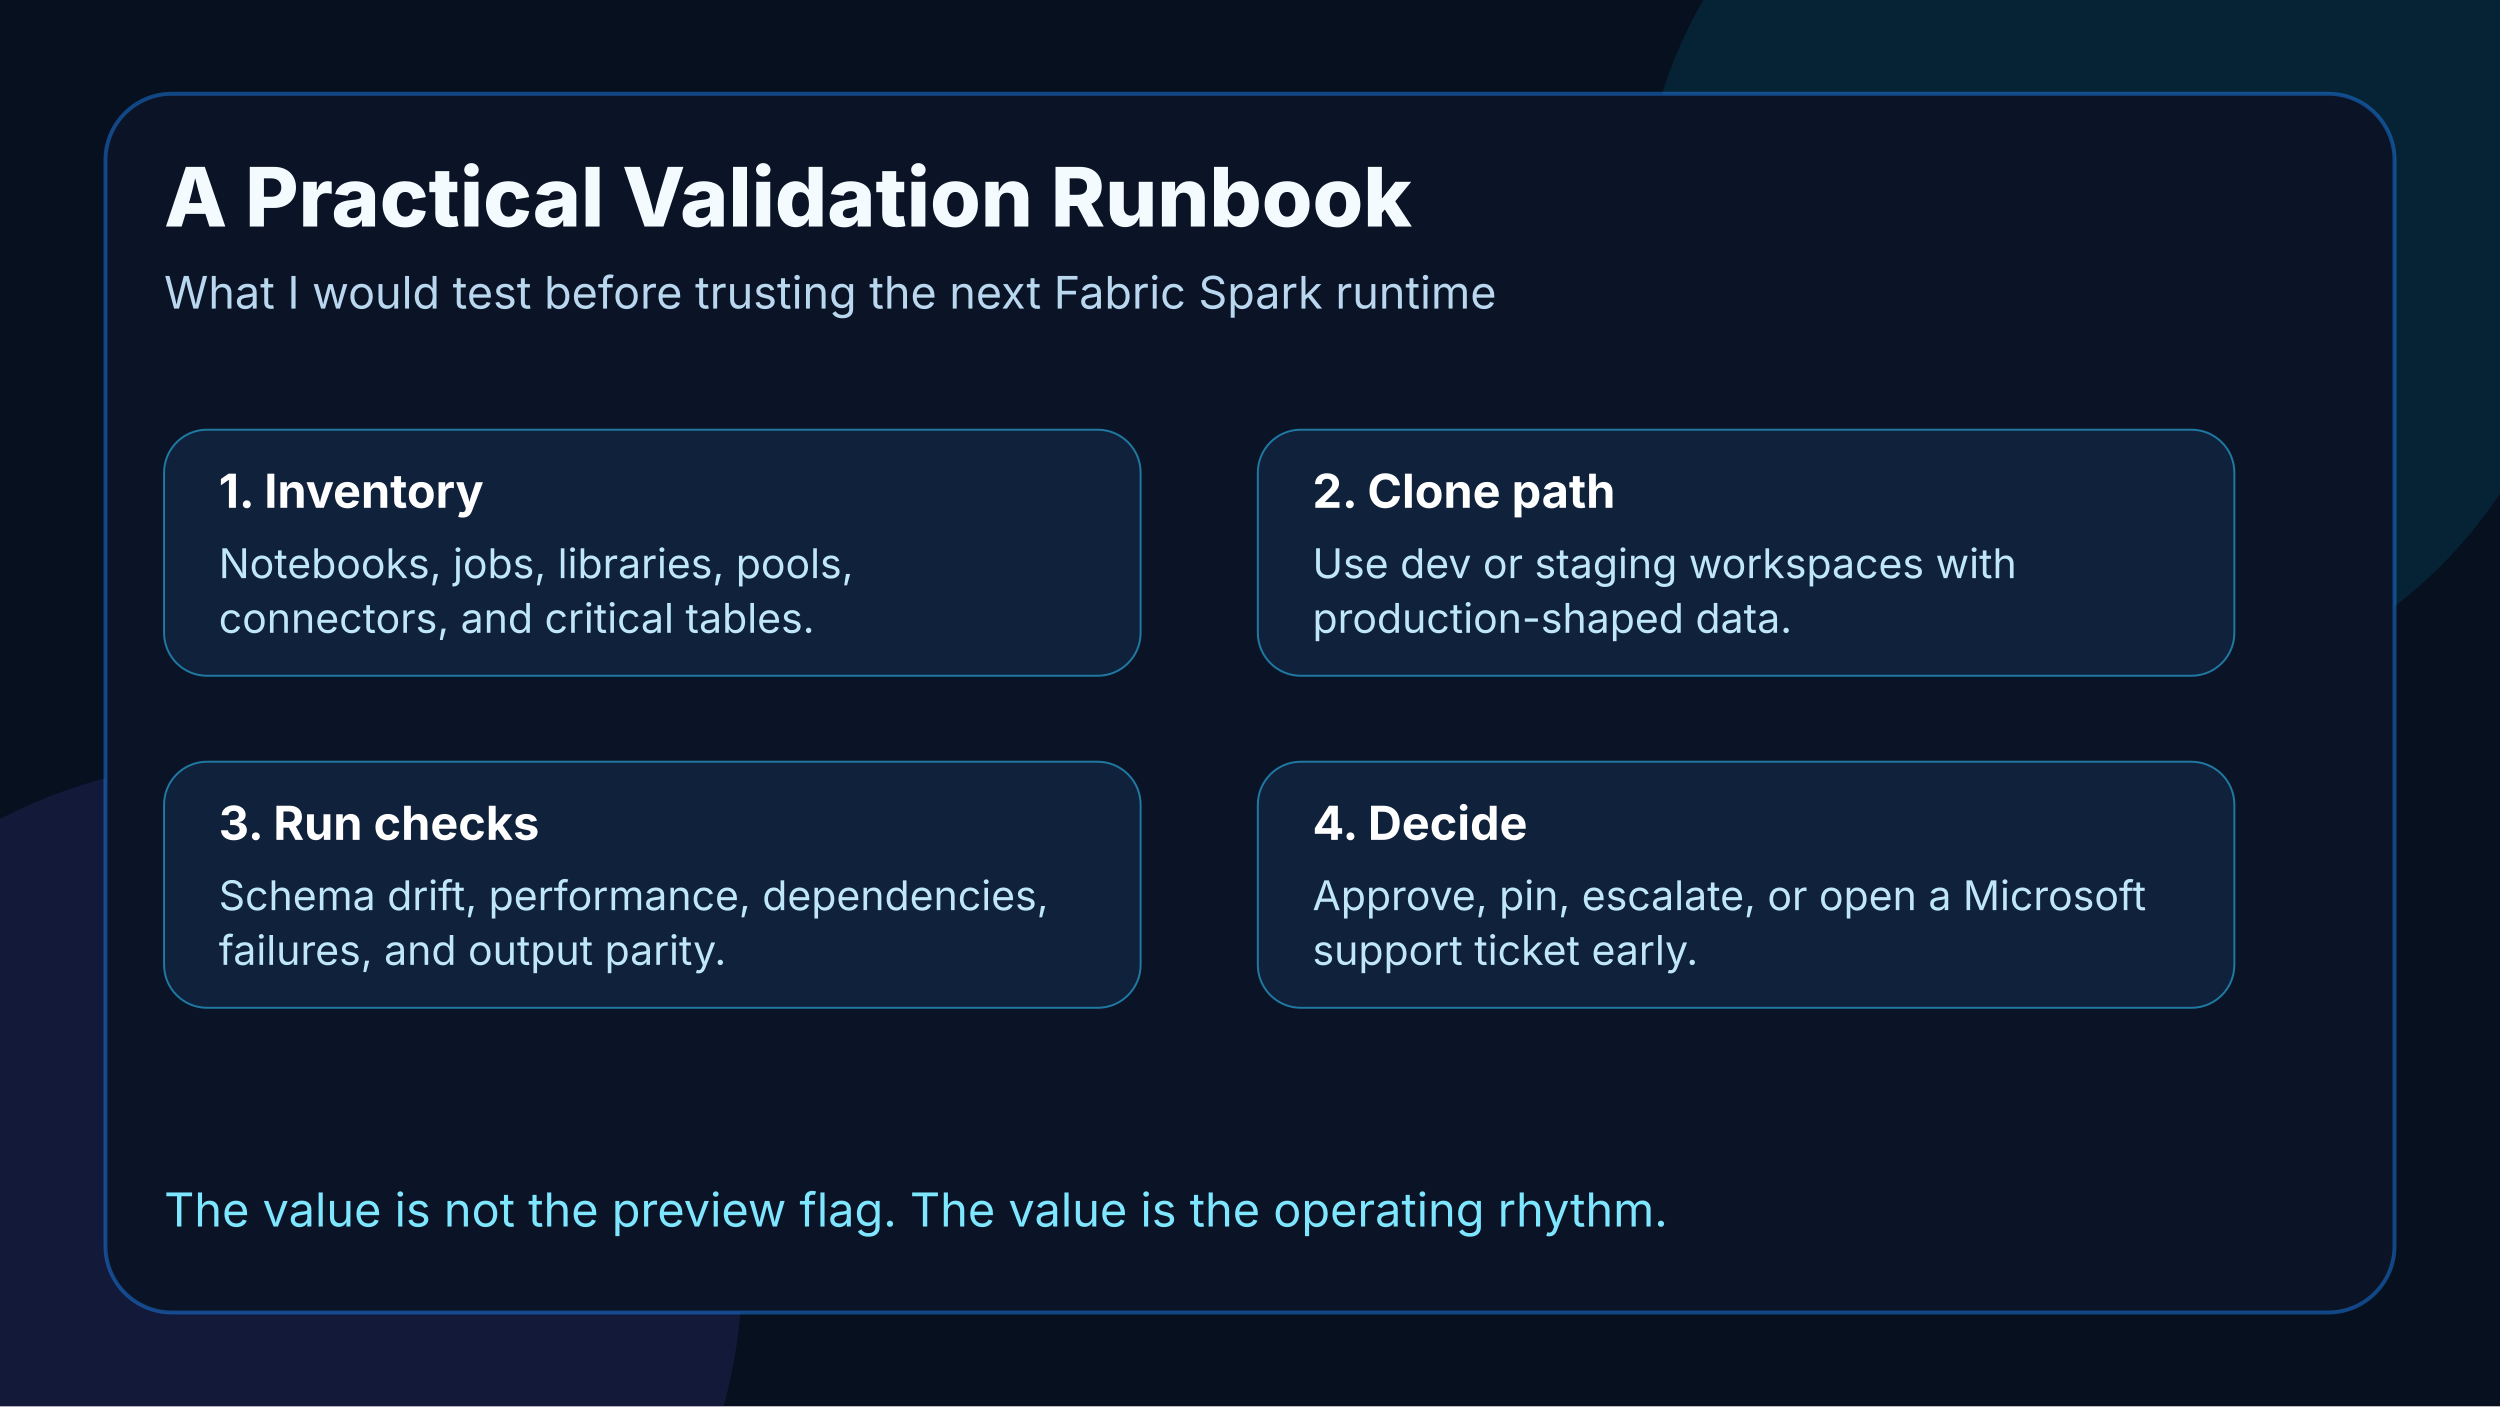
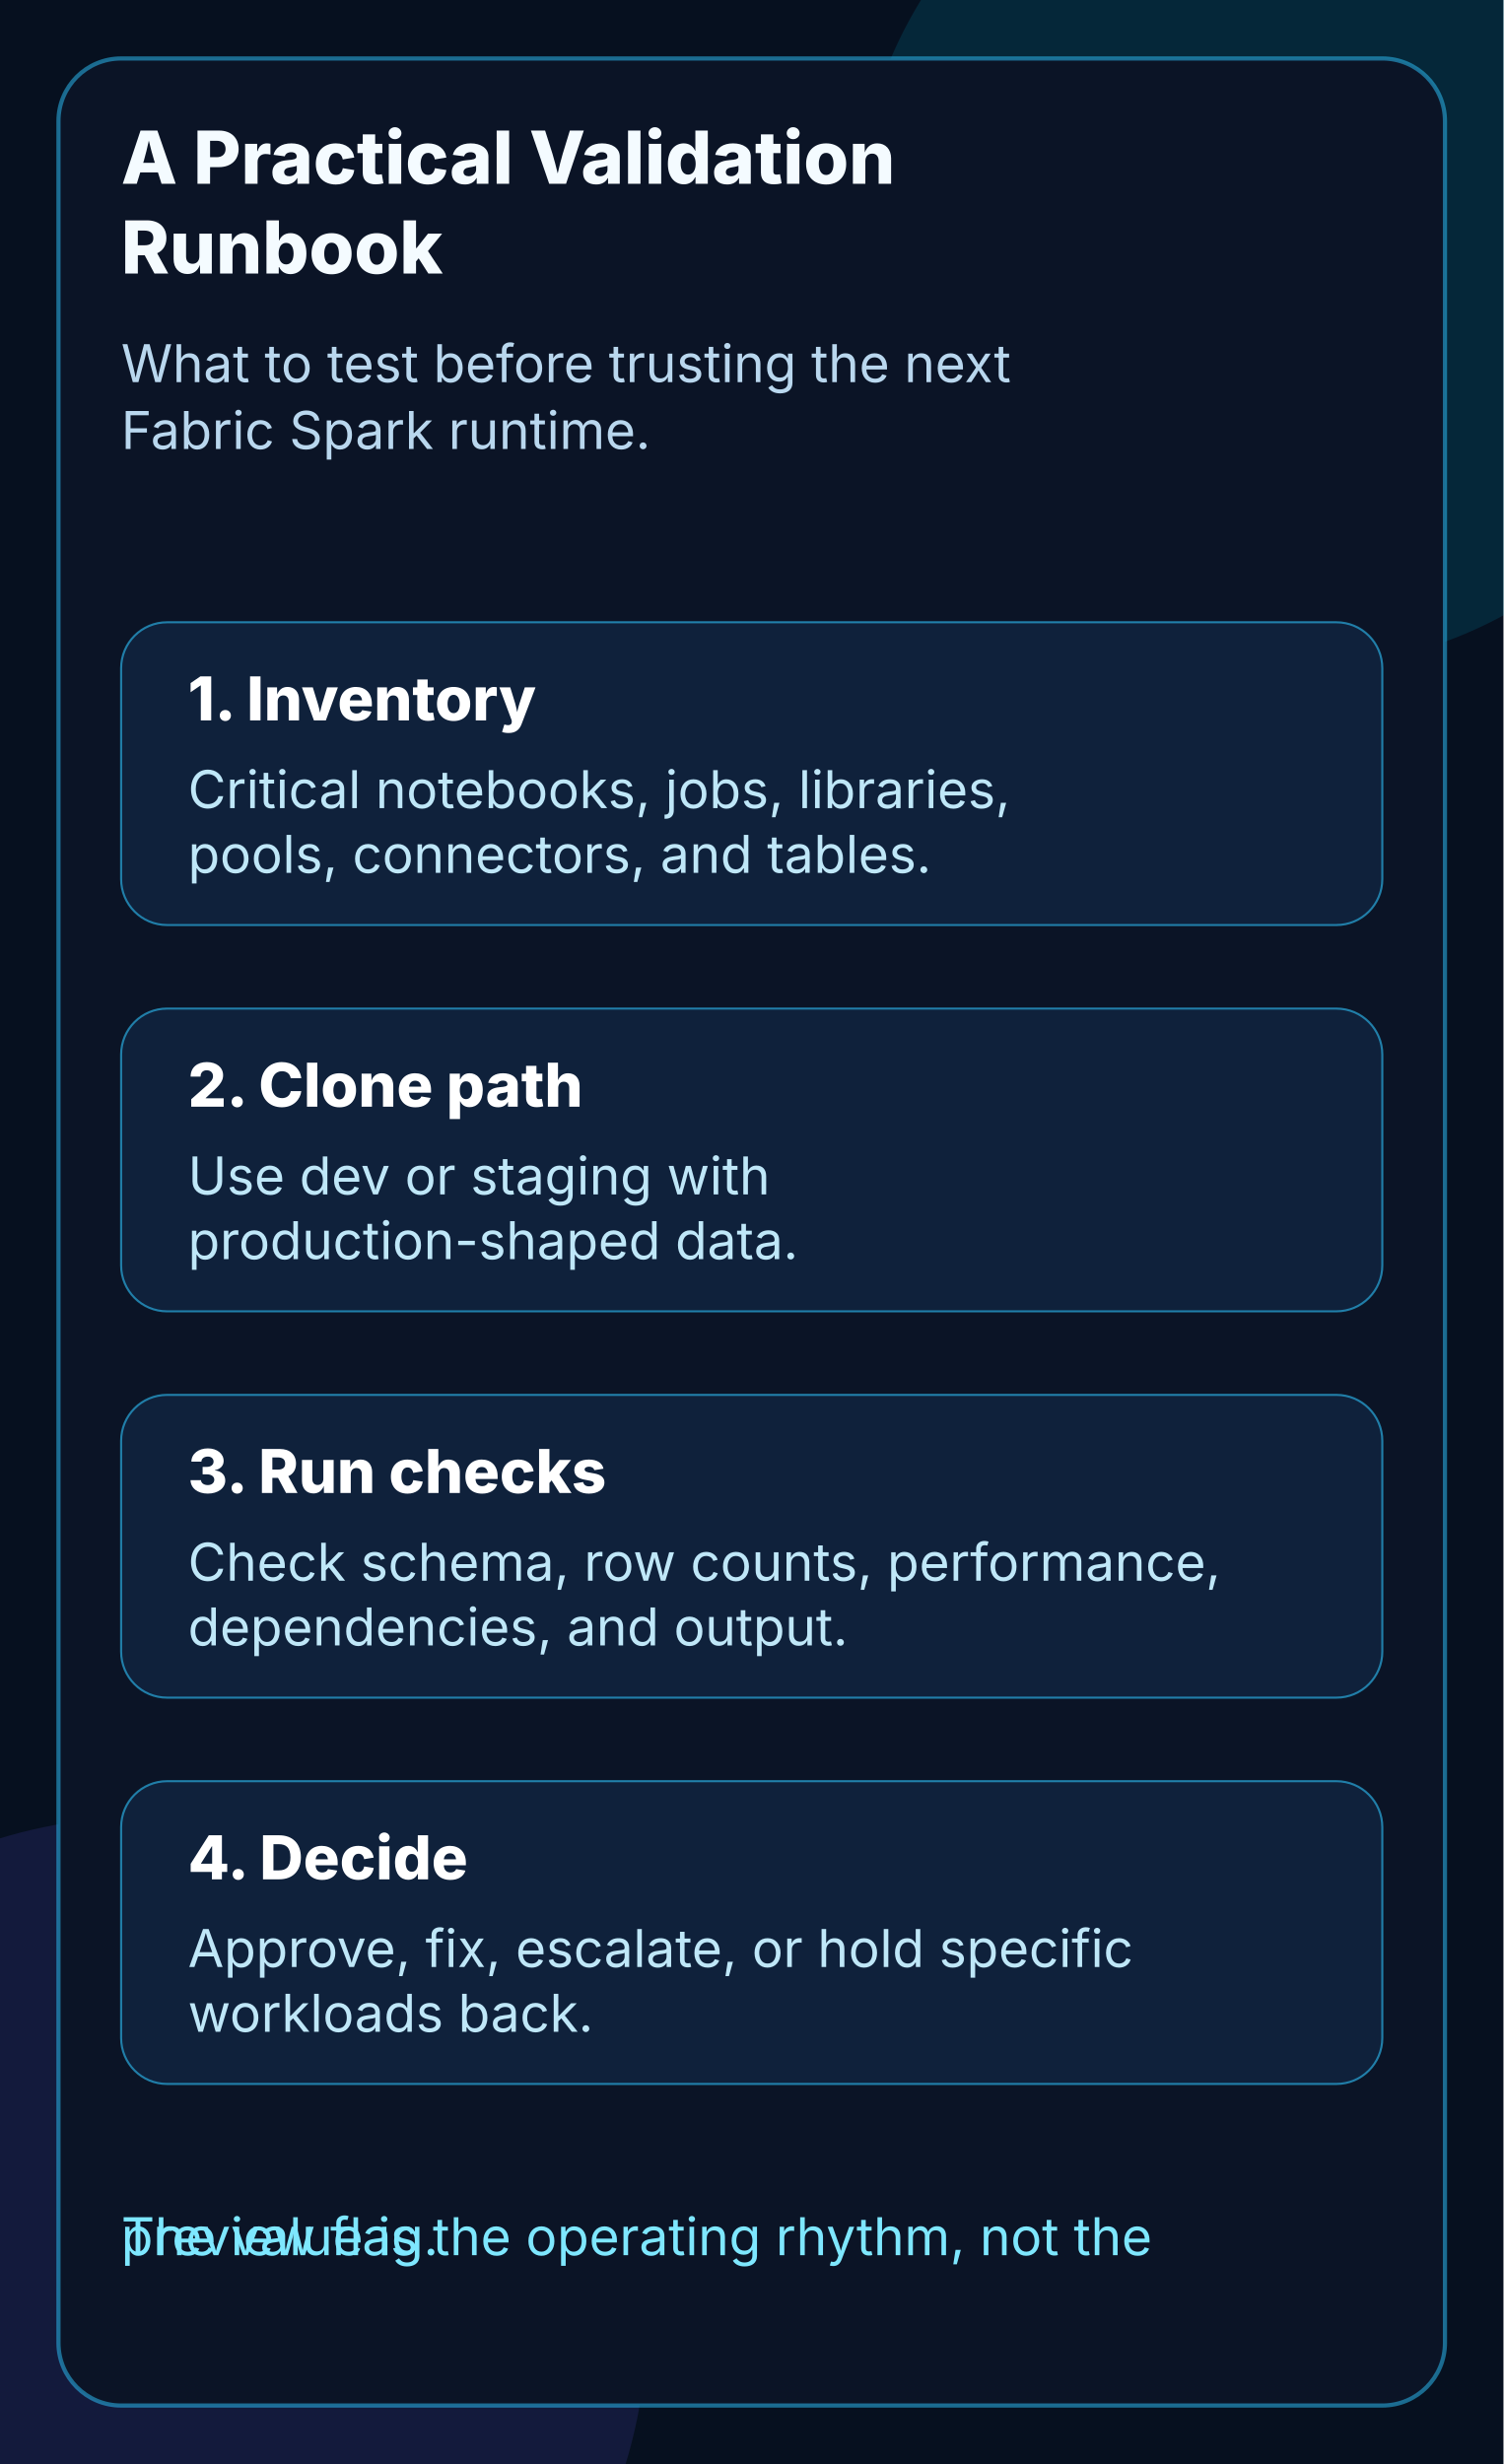
- <svg xmlns="http://www.w3.org/2000/svg" width="1280" height="720" viewBox="0 0 1280 720">
-   <rect width="1280" height="720" fill="#06101f" />
-   <circle cx="1080" cy="120" r="240" fill="#00d4ff" opacity="0.10" />
-   <circle cx="120" cy="650" r="260" fill="#6d5dfc" opacity="0.12" />
-   <rect x="54" y="48" width="1172" height="624" rx="34" fill="#0b1426" stroke="#1e88ff" stroke-opacity="0.45" stroke-width="2" />
-   <text x="84" y="116" font-family="Inter,Segoe UI,Arial,sans-serif" font-size="42" font-weight="800" fill="#f4fbff">A Practical Validation Runbook</text>
-   <text x="84" y="158" font-family="Inter,Segoe UI,Arial,sans-serif" font-size="23" fill="#b9d7ee">What I would test before trusting the next Fabric Spark runtime</text>
-   <rect x="84" y="220" width="500" height="126" rx="22" fill="#0f213b" stroke="#2fc7ff" stroke-opacity="0.55" />
-   <text x="112" y="260" font-family="Inter,Segoe UI,Arial,sans-serif" font-size="24" font-weight="750" fill="#ffffff">1. Inventory</text>
-   <text x="112" y="296" font-family="Inter,Segoe UI,Arial,sans-serif" font-size="21" fill="#bfe7f8">Notebooks, jobs, libraries, pools,</text>
-   <text x="112" y="324" font-family="Inter,Segoe UI,Arial,sans-serif" font-size="21" fill="#bfe7f8">connectors, and critical tables.</text>
-   <rect x="644" y="220" width="500" height="126" rx="22" fill="#0f213b" stroke="#2fc7ff" stroke-opacity="0.55" />
-   <text x="672" y="260" font-family="Inter,Segoe UI,Arial,sans-serif" font-size="24" font-weight="750" fill="#ffffff">2. Clone path</text>
-   <text x="672" y="296" font-family="Inter,Segoe UI,Arial,sans-serif" font-size="21" fill="#bfe7f8">Use dev or staging workspaces with</text>
-   <text x="672" y="324" font-family="Inter,Segoe UI,Arial,sans-serif" font-size="21" fill="#bfe7f8">production-shaped data.</text>
-   <rect x="84" y="390" width="500" height="126" rx="22" fill="#0f213b" stroke="#2fc7ff" stroke-opacity="0.55" />
-   <text x="112" y="430" font-family="Inter,Segoe UI,Arial,sans-serif" font-size="24" font-weight="750" fill="#ffffff">3. Run checks</text>
-   <text x="112" y="466" font-family="Inter,Segoe UI,Arial,sans-serif" font-size="21" fill="#bfe7f8">Schema drift, performance, dependencies,</text>
-   <text x="112" y="494" font-family="Inter,Segoe UI,Arial,sans-serif" font-size="21" fill="#bfe7f8">failures, and output parity.</text>
-   <rect x="644" y="390" width="500" height="126" rx="22" fill="#0f213b" stroke="#2fc7ff" stroke-opacity="0.55" />
-   <text x="672" y="430" font-family="Inter,Segoe UI,Arial,sans-serif" font-size="24" font-weight="750" fill="#ffffff">4. Decide</text>
-   <text x="672" y="466" font-family="Inter,Segoe UI,Arial,sans-serif" font-size="21" fill="#bfe7f8">Approve, pin, escalate, or open a Microsoft</text>
-   <text x="672" y="494" font-family="Inter,Segoe UI,Arial,sans-serif" font-size="21" fill="#bfe7f8">support ticket early.</text>
-   <text x="84" y="628" font-family="Inter,Segoe UI,Arial,sans-serif" font-size="24" fill="#7ee7ff">The value is not the preview flag. The value is the operating rhythm.</text>
+ <svg xmlns="http://www.w3.org/2000/svg" width="720" height="1180" viewBox="0 0 720 1180">
+   <rect width="720" height="1180" fill="#06101f" />
+   <circle cx="620" cy="110" r="210" fill="#00d4ff" opacity="0.12" />
+   <circle cx="70" cy="1110" r="240" fill="#6d5dfc" opacity="0.13" />
+   <rect x="28" y="28" width="664" height="1124" rx="30" fill="#0b1426" stroke="#2fc7ff" stroke-opacity="0.5" stroke-width="2" />
+   <text x="58" y="88" font-family="Inter,Segoe UI,Arial,sans-serif" font-size="35" font-weight="800" fill="#f4fbff">A Practical Validation</text>
+   <text x="58" y="131" font-family="Inter,Segoe UI,Arial,sans-serif" font-size="35" font-weight="800" fill="#f4fbff">Runbook</text>
+   <text x="58" y="183" font-family="Inter,Segoe UI,Arial,sans-serif" font-size="25" fill="#b9d7ee">What to test before trusting the next</text>
+   <text x="58" y="215" font-family="Inter,Segoe UI,Arial,sans-serif" font-size="25" fill="#b9d7ee">Fabric Spark runtime.</text>
+   <rect x="58" y="298" width="604" height="145" rx="22" fill="#0f213b" stroke="#2fc7ff" stroke-opacity="0.58" />
+   <text x="90" y="345" font-family="Inter,Segoe UI,Arial,sans-serif" font-size="29" font-weight="760" fill="#ffffff">1. Inventory</text>
+   <text x="90" y="387" font-family="Inter,Segoe UI,Arial,sans-serif" font-size="25" fill="#bfe7f8">Critical notebooks, jobs, libraries,</text>
+   <text x="90" y="418" font-family="Inter,Segoe UI,Arial,sans-serif" font-size="25" fill="#bfe7f8">pools, connectors, and tables.</text>
+   <rect x="58" y="483" width="604" height="145" rx="22" fill="#0f213b" stroke="#2fc7ff" stroke-opacity="0.58" />
+   <text x="90" y="530" font-family="Inter,Segoe UI,Arial,sans-serif" font-size="29" font-weight="760" fill="#ffffff">2. Clone path</text>
+   <text x="90" y="572" font-family="Inter,Segoe UI,Arial,sans-serif" font-size="25" fill="#bfe7f8">Use dev or staging with</text>
+   <text x="90" y="603" font-family="Inter,Segoe UI,Arial,sans-serif" font-size="25" fill="#bfe7f8">production-shaped data.</text>
+   <rect x="58" y="668" width="604" height="145" rx="22" fill="#0f213b" stroke="#2fc7ff" stroke-opacity="0.58" />
+   <text x="90" y="715" font-family="Inter,Segoe UI,Arial,sans-serif" font-size="29" font-weight="760" fill="#ffffff">3. Run checks</text>
+   <text x="90" y="757" font-family="Inter,Segoe UI,Arial,sans-serif" font-size="25" fill="#bfe7f8">Check schema, row counts, performance,</text>
+   <text x="90" y="788" font-family="Inter,Segoe UI,Arial,sans-serif" font-size="25" fill="#bfe7f8">dependencies, and output.</text>
+   <rect x="58" y="853" width="604" height="145" rx="22" fill="#0f213b" stroke="#2fc7ff" stroke-opacity="0.58" />
+   <text x="90" y="900" font-family="Inter,Segoe UI,Arial,sans-serif" font-size="29" font-weight="760" fill="#ffffff">4. Decide</text>
+   <text x="90" y="942" font-family="Inter,Segoe UI,Arial,sans-serif" font-size="25" fill="#bfe7f8">Approve, fix, escalate, or hold specific</text>
+   <text x="90" y="973" font-family="Inter,Segoe UI,Arial,sans-serif" font-size="25" fill="#bfe7f8">workloads back.</text>
+   <text x="58" y="1080" font-family="Inter,Segoe UI,Arial,sans-serif" font-size="25" fill="#7ee7ff">The value is the operating rhythm, not the</text>
+   <text x="58" y="1080" font-family="Inter,Segoe UI,Arial,sans-serif" font-size="25" fill="#7ee7ff">preview flag.</text>
</svg>
